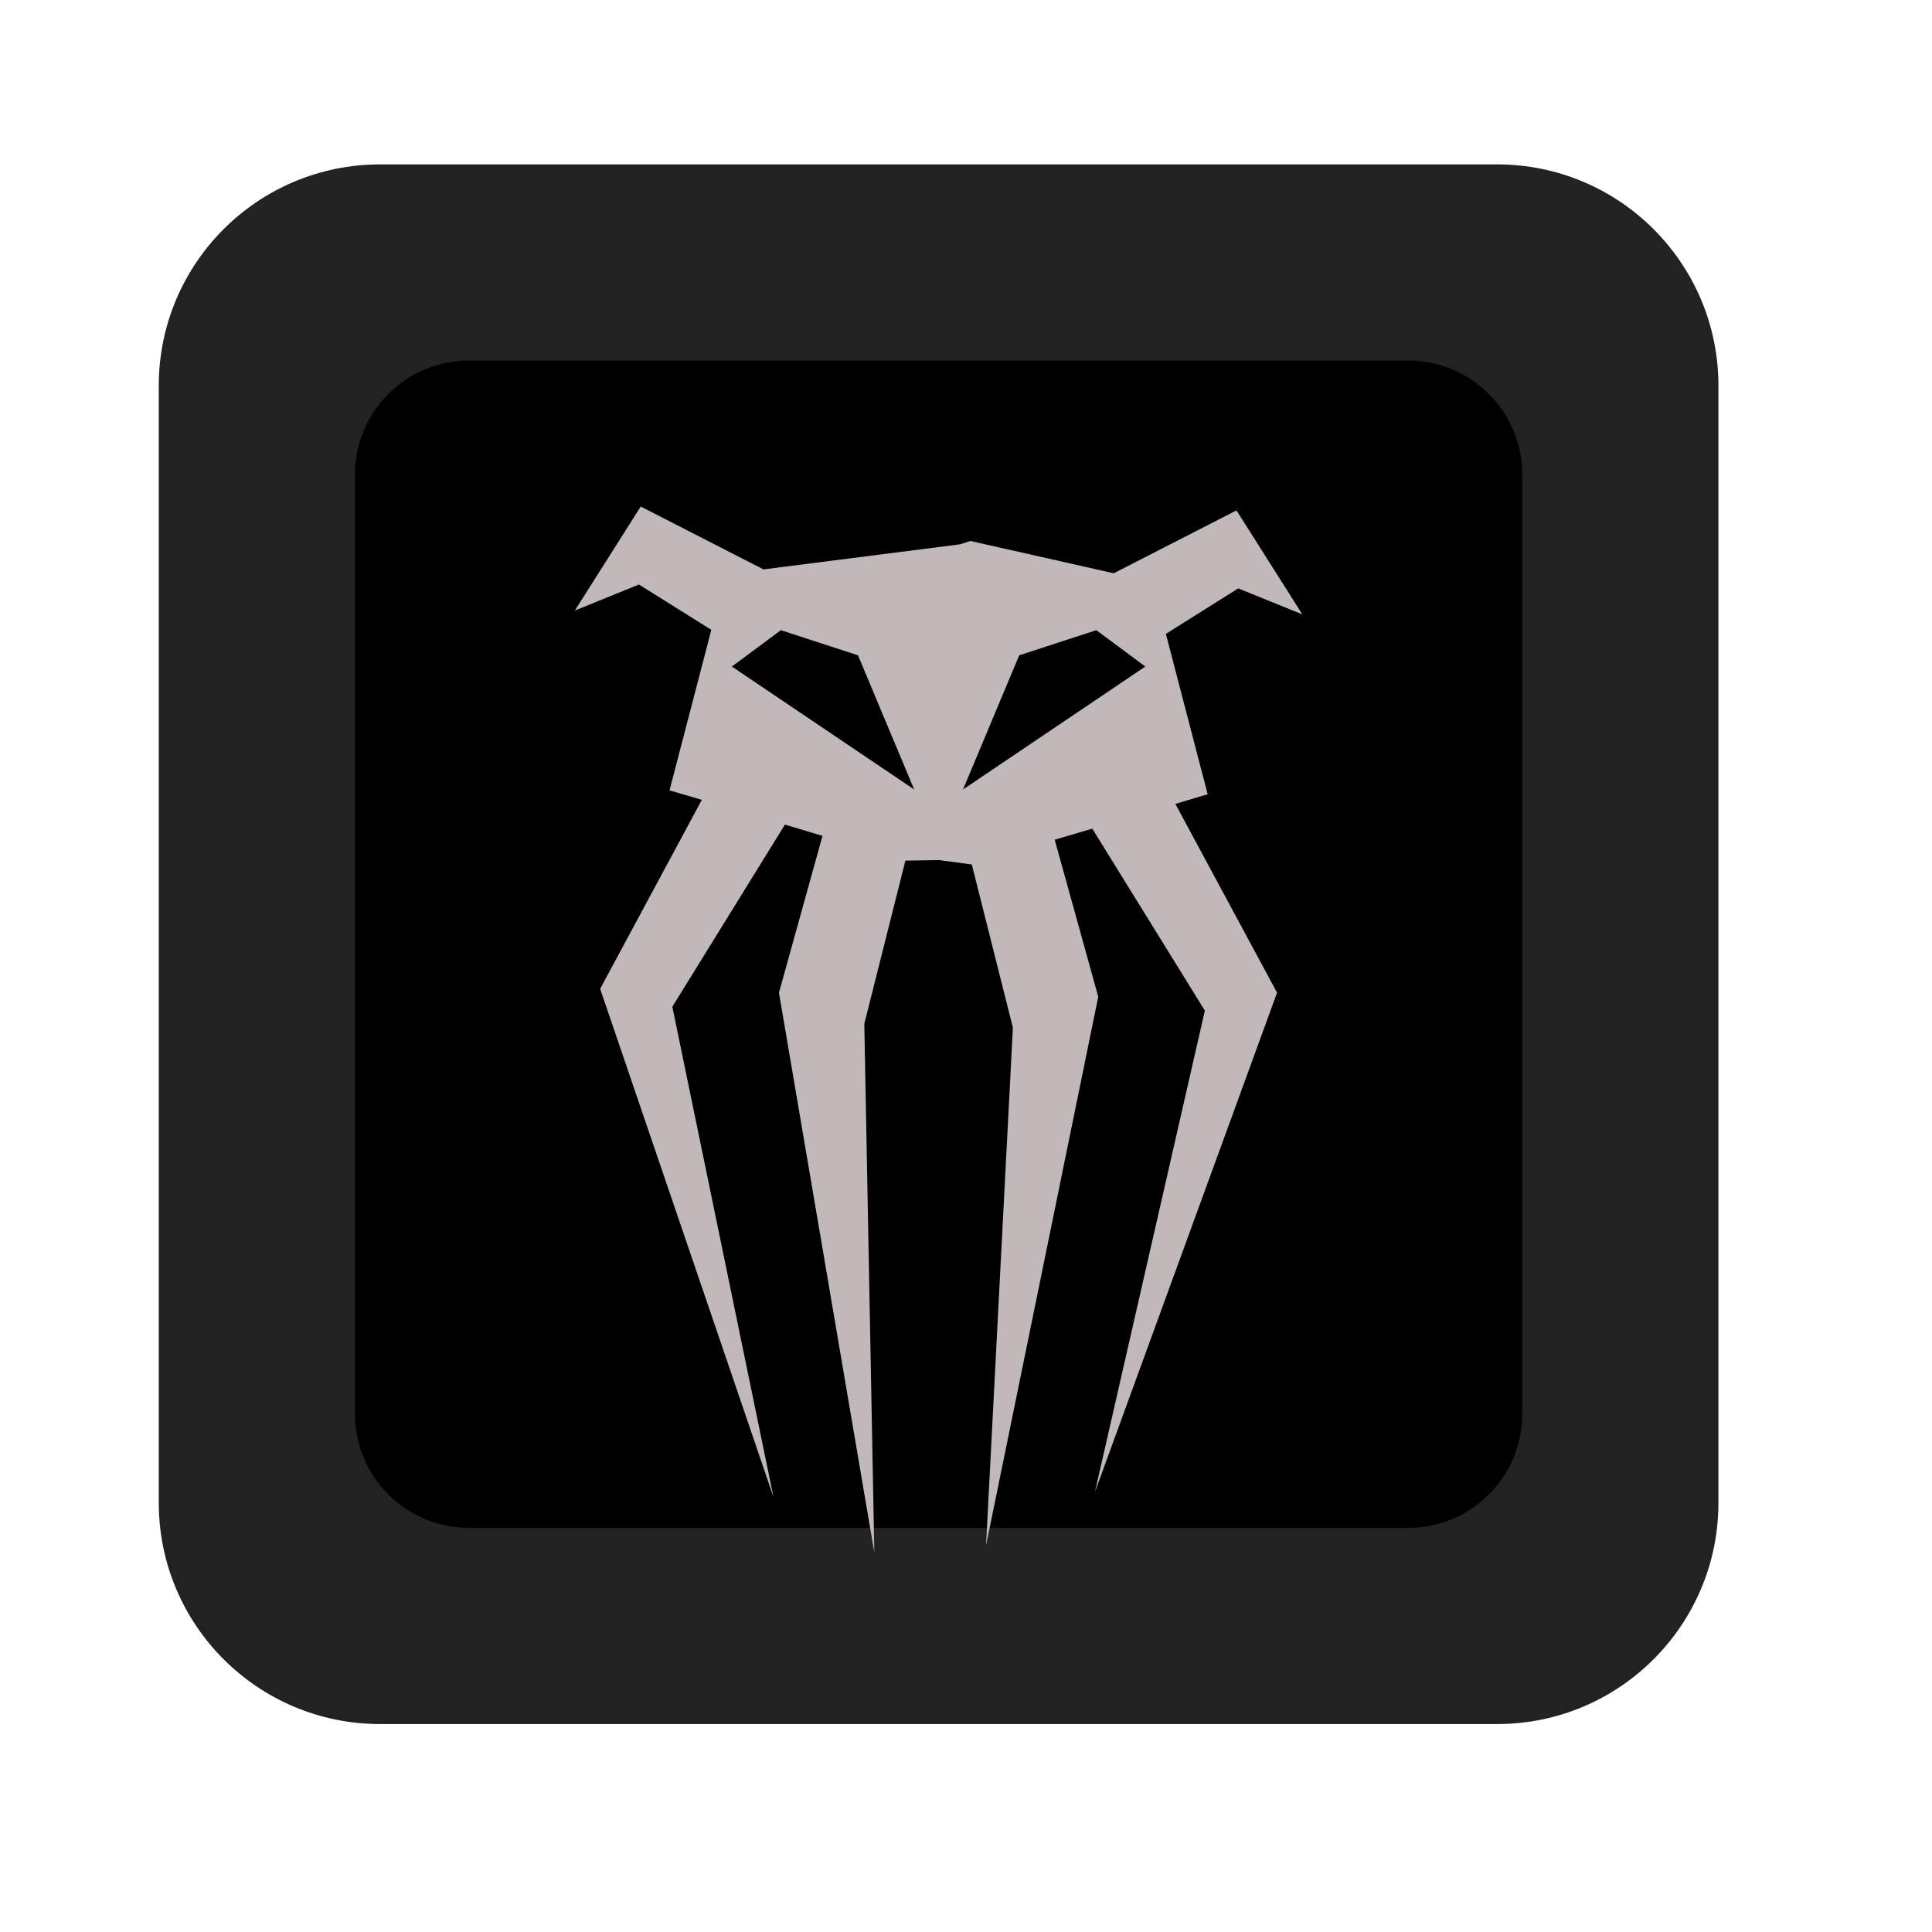
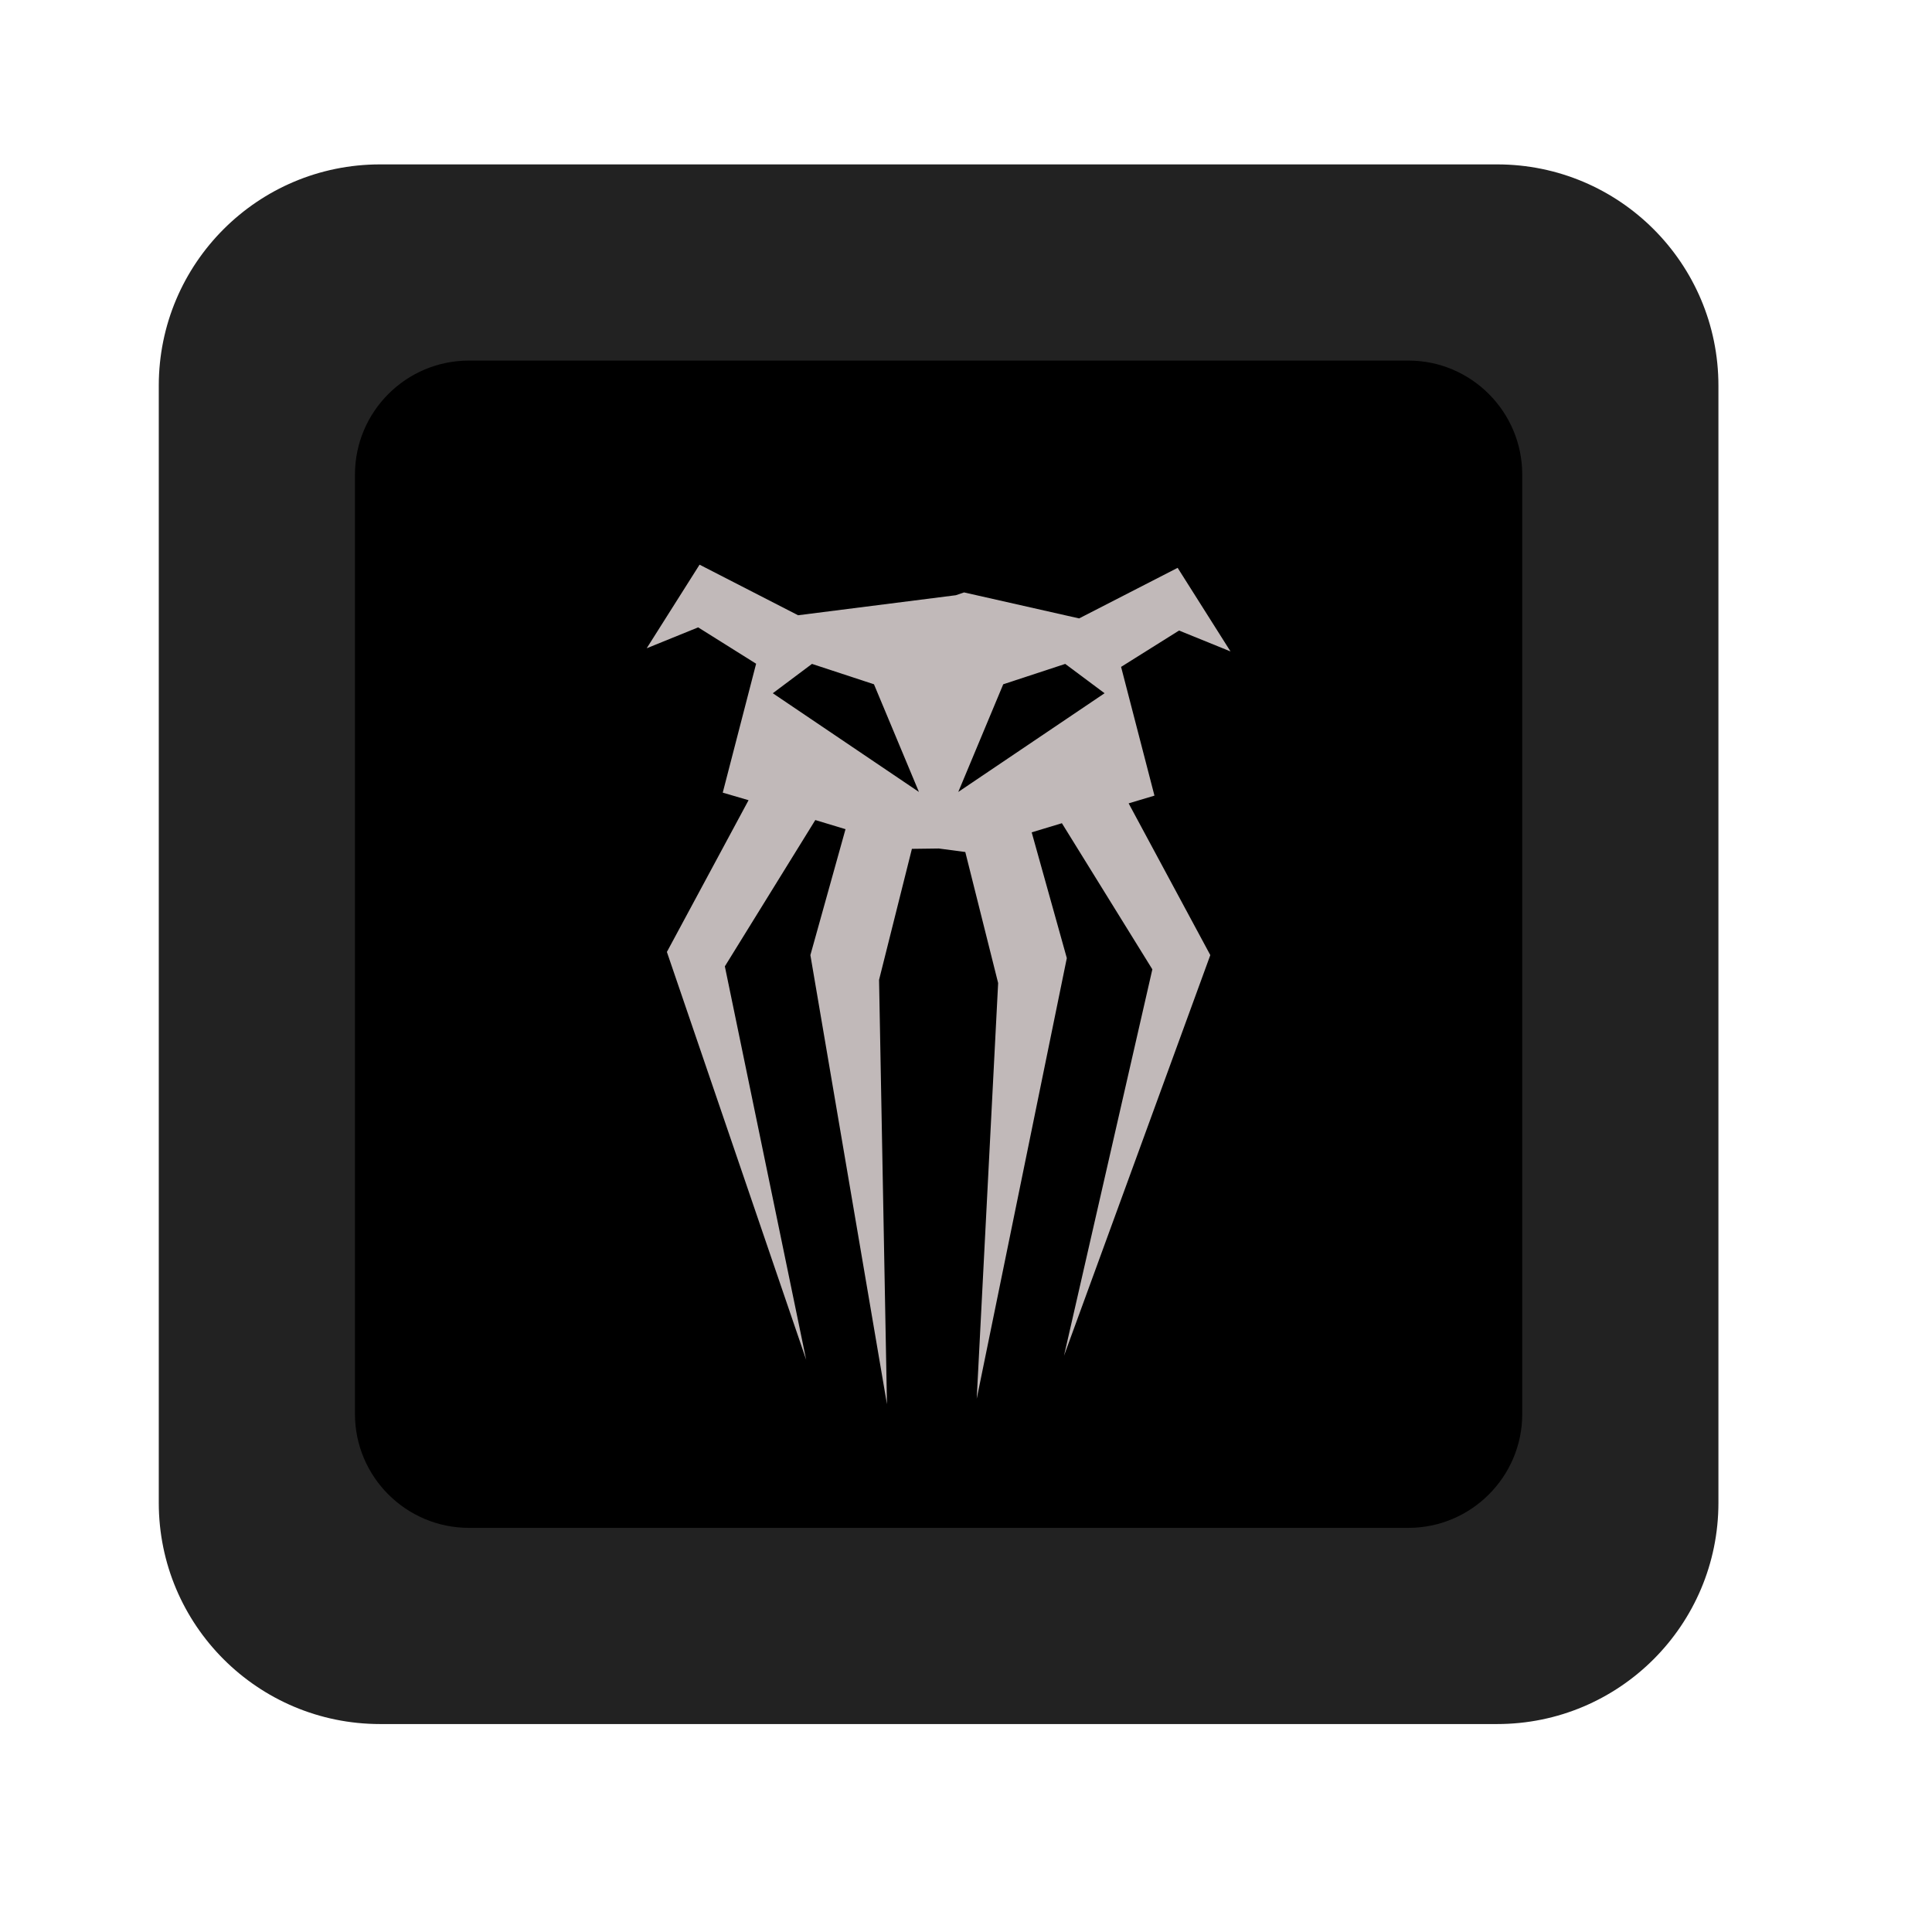
<svg xmlns="http://www.w3.org/2000/svg" width="100%" height="100%" viewBox="0 0 11 11" version="1.1" xml:space="preserve" style="fill-rule:evenodd;clip-rule:evenodd;stroke-linejoin:round;stroke-miterlimit:2;">
  <rect id="ac_d6_6" x="0.064" y="0.096" width="10.56" height="10.56" style="fill:none;" />
  <g>
    <path d="M8.524,0.936c0.696,0 1.26,0.564 1.26,1.26l0,6.36c0,0.696 -0.564,1.26 -1.26,1.26l-6.36,0c-0.696,0 -1.26,-0.564 -1.26,-1.26l0,-6.36c0,-0.696 0.564,-1.26 1.26,-1.26l6.36,0Z" style="fill:#222;" />
    <path d="M8.019,2.053c0.357,0 0.648,0.291 0.648,0.649l-0,5.349c-0,0.357 -0.291,0.648 -0.648,0.648l-5.349,-0c-0.358,-0 -0.649,-0.291 -0.649,-0.648l0,-5.349c0,-0.358 0.291,-0.649 0.649,-0.649l5.349,0Z" />
  </g>
-   <path d="M5.346,4.897l-0.191,0.003l-0.234,0.929l0.057,3.01l-0.543,-3.187l0.248,-0.893l-0.214,-0.064l-0.641,1.037l0.576,2.792l-0.987,-2.894l0.579,-1.076l-0.184,-0.054l0.238,-0.914l-0.412,-0.258l-0.365,0.148l0.375,-0.592l0.699,0.358l1.12,-0.143l0.058,-0.019l0.816,0.184l0.699,-0.358l0.375,0.592l-0.365,-0.148l-0.412,0.259l0.238,0.913l-0.184,0.055l0.579,1.075l-1.037,2.843l0.626,-2.741l-0.641,-1.036l-0.214,0.063l0.248,0.894l-0.639,3.125l0.153,-2.949l-0.234,-0.929l-0.187,-0.025Zm-1.179,-1.102l1.038,0.7l-0.32,-0.764l-0.439,-0.143l-0.279,0.207Zm2.354,-0l-0.279,-0.207l-0.439,0.143l-0.32,0.764l1.038,-0.7Z" style="fill:#c1b9b9;" />
+   <path d="M5.345,4.831l-0.153,0.002l-0.187,0.746l0.045,2.416l-0.436,-2.557l0.2,-0.717l-0.172,-0.052l-0.515,0.833l0.463,2.24l-0.793,-2.322l0.465,-0.864l-0.147,-0.043l0.19,-0.734l-0.33,-0.207l-0.293,0.119l0.301,-0.476l0.561,0.288l0.898,-0.114l0.047,-0.016l0.655,0.148l0.561,-0.288l0.301,0.476l-0.293,-0.119l-0.33,0.207l0.19,0.733l-0.147,0.044l0.465,0.864l-0.833,2.281l0.503,-2.2l-0.515,-0.832l-0.172,0.052l0.2,0.716l-0.513,2.509l0.122,-2.367l-0.187,-0.746l-0.151,-0.02Zm-0.945,-0.884l0.832,0.562l-0.256,-0.613l-0.353,-0.116l-0.223,0.167Zm1.889,-0l-0.224,-0.167l-0.353,0.116l-0.256,0.613l0.833,-0.562Z" style="fill:#c1b9b9;" />
</svg>
